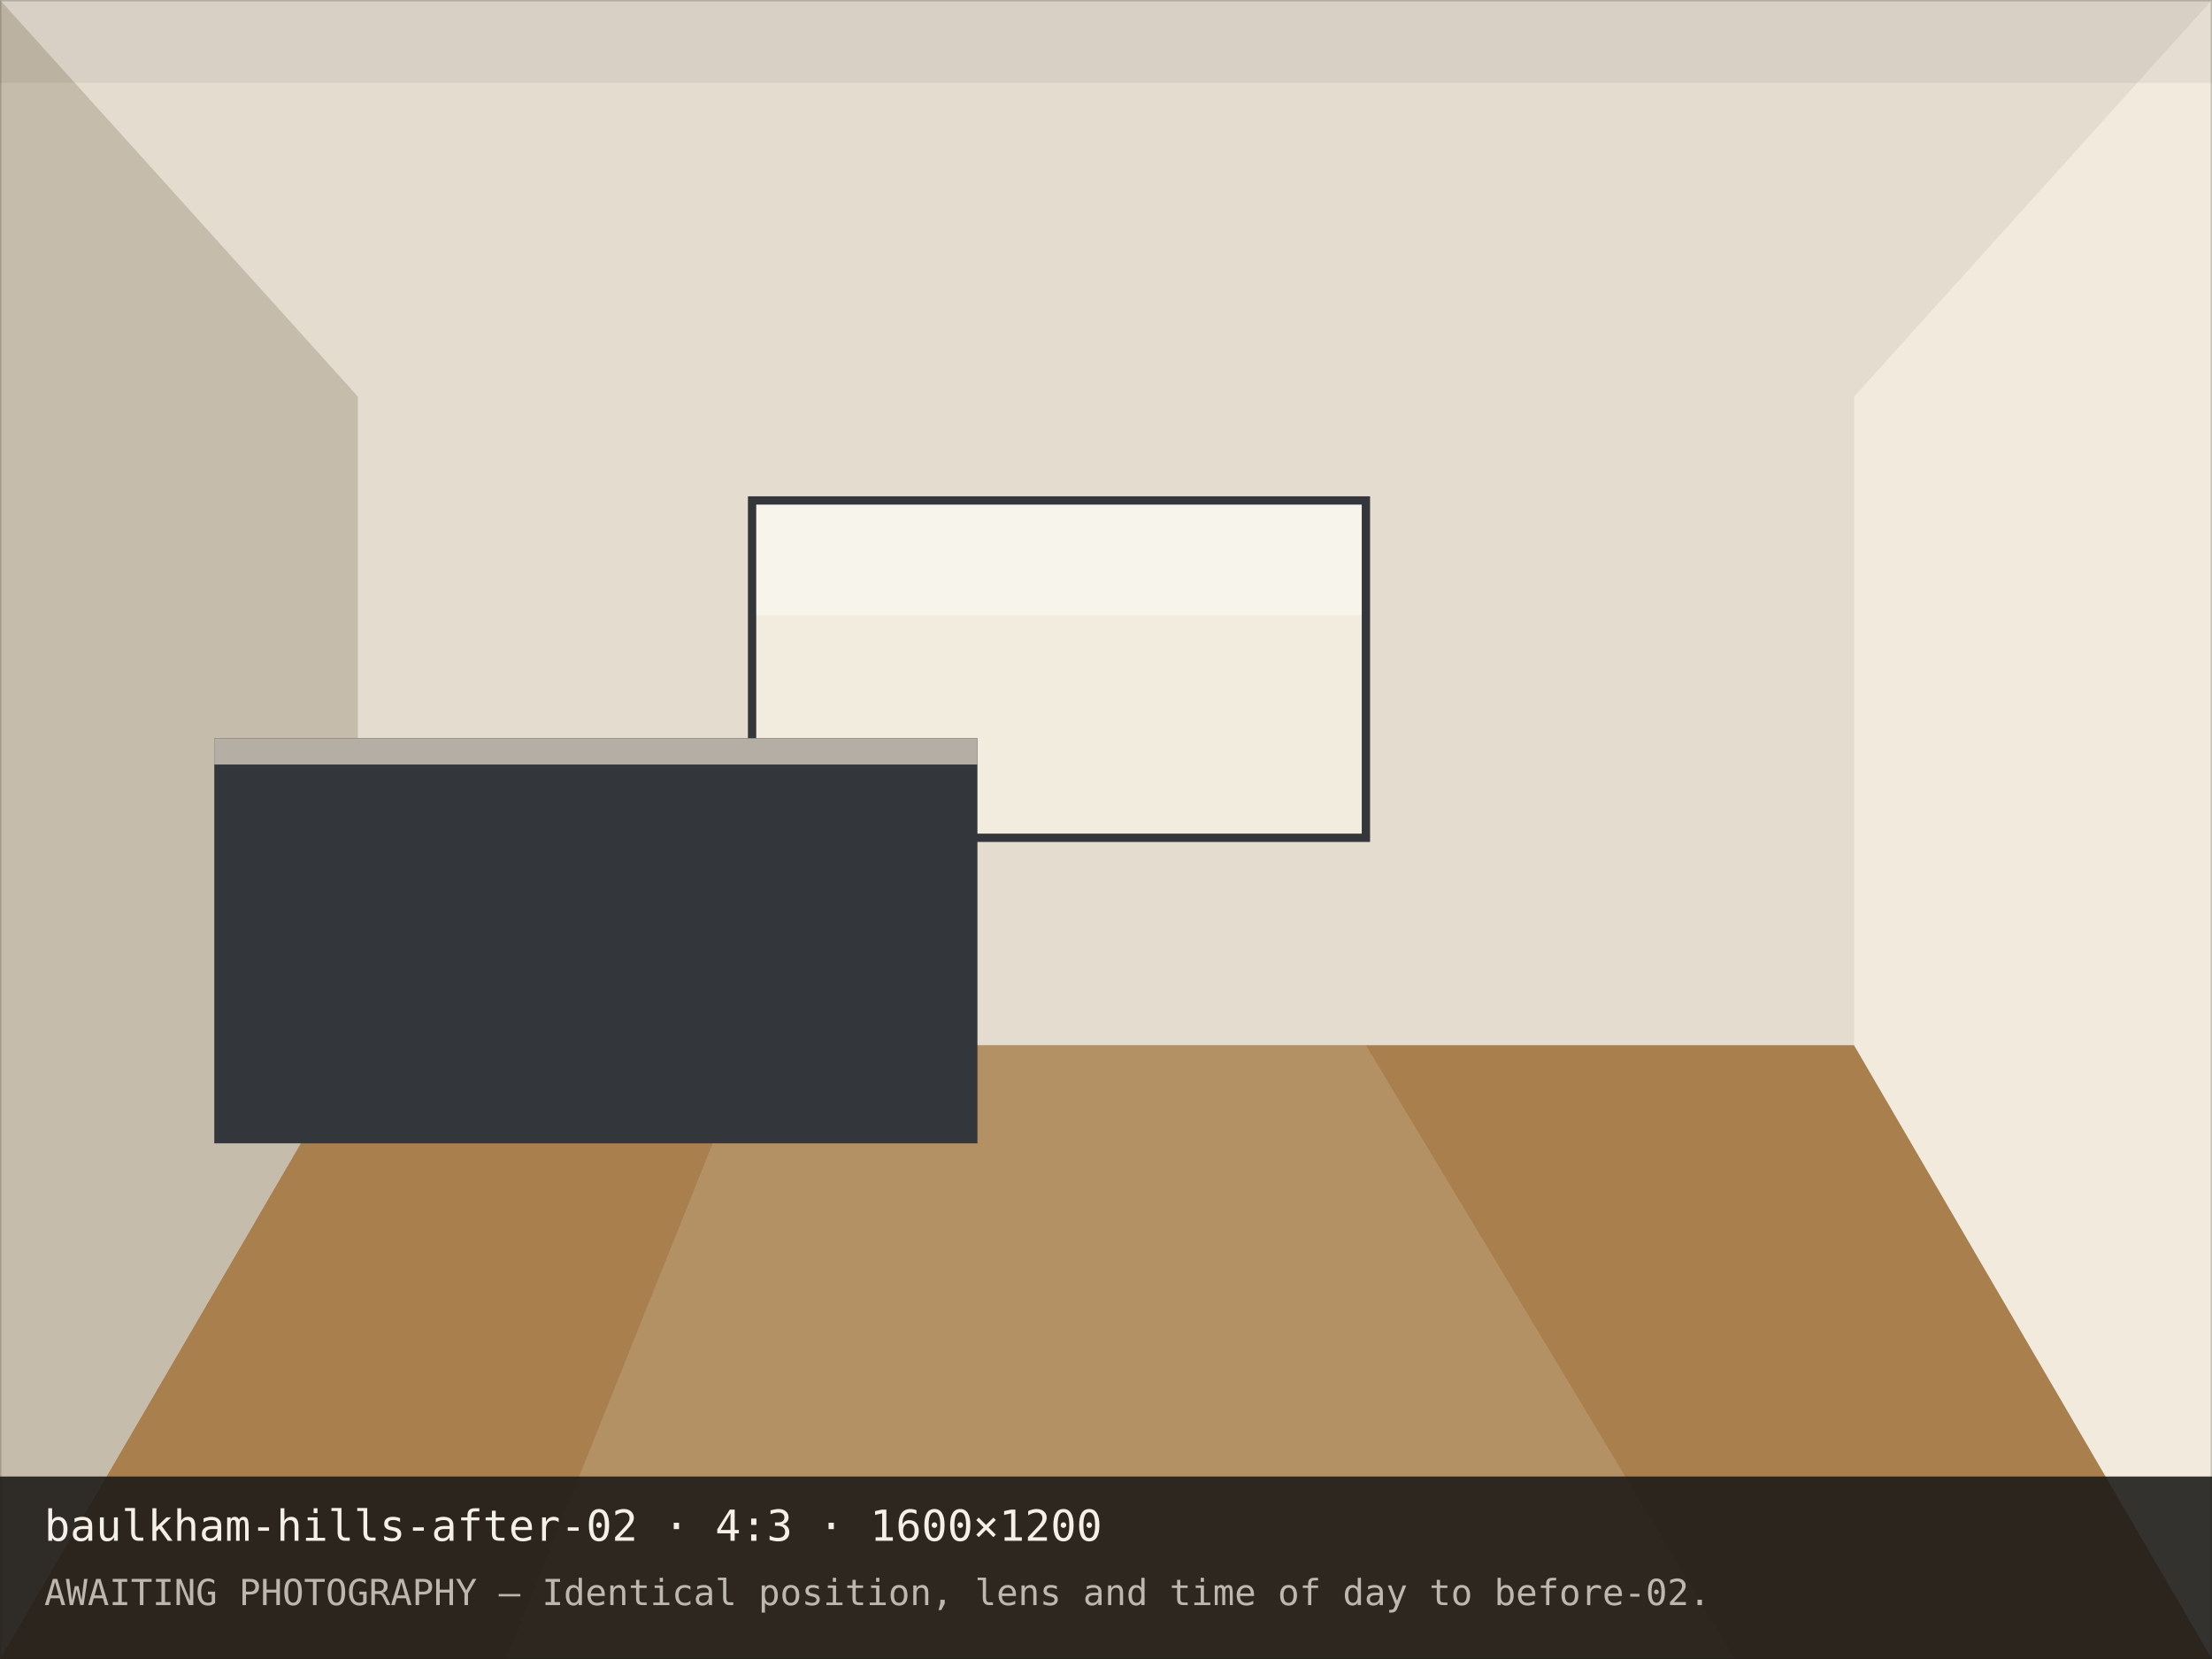
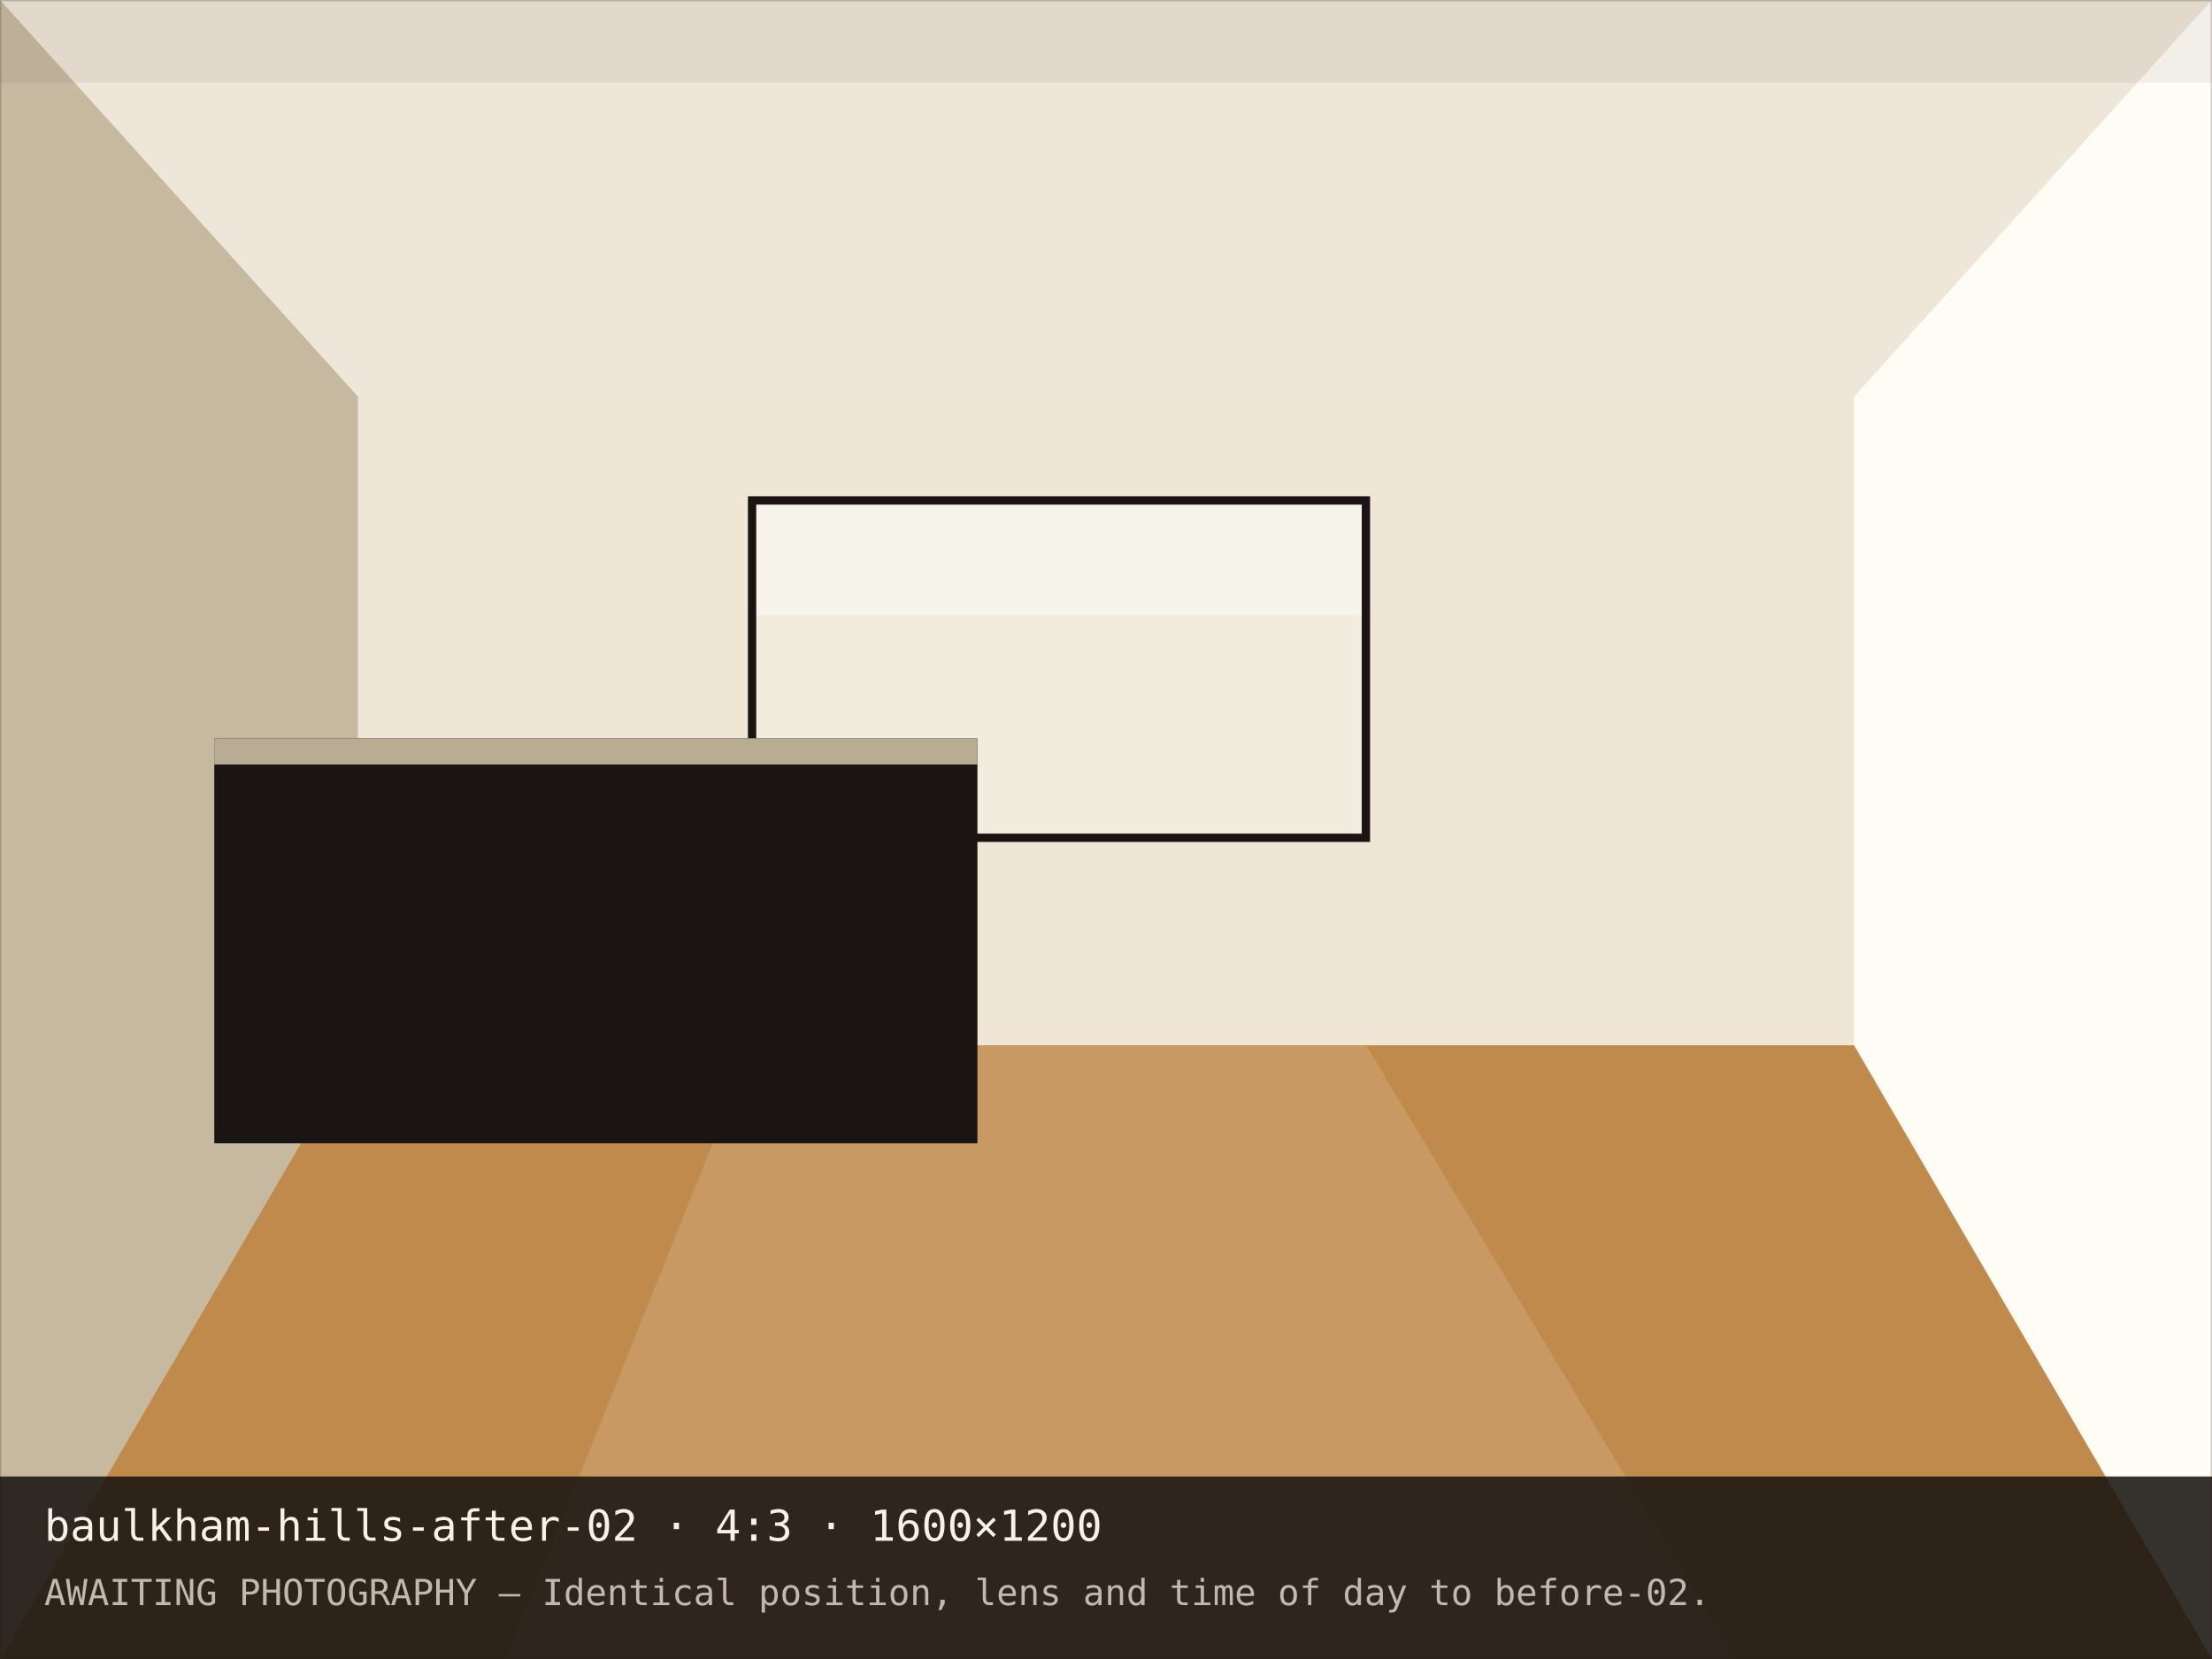
<svg xmlns="http://www.w3.org/2000/svg" width="1600" height="1200" viewBox="0 0 1600 1200" role="img" aria-label="Temporary placeholder awaiting photography: Identical position, lens and time of day to before-02.">
-   <rect x="0" y="0" width="1600" height="881" fill="#e4dcce" />
-   <polygon points="0,0 1600,0 1341,287 259,287" fill="#e3dccf" />
-   <polygon points="0,0 259,287 259,756 0,1200" fill="#c5bcab" />
-   <polygon points="1600,0 1341,287 1341,756 1600,1200" fill="#f1eadd" />
-   <rect x="259" y="287" width="1082" height="469" fill="#e4dcce" />
+   <rect x="0" y="0" width="1600" height="881" fill="#efe6d6" />
+   <polygon points="0,0 1600,0 1341,287 259,287" fill="#eee6d8" />
+   <polygon points="0,0 259,287 259,756 0,1200" fill="#c7b9a0" />
+   <polygon points="1600,0 1341,287 1341,756 1600,1200" fill="#fffcf5" />
+   <rect x="259" y="287" width="1082" height="469" fill="#efe6d6" />
  <rect x="544" y="362" width="444" height="244" fill="#F2ECDF" />
  <rect x="544" y="362" width="444" height="83" fill="#FFFFFF" opacity="0.4" />
-   <rect x="544" y="362" width="444" height="244" fill="none" stroke="#33363a" stroke-width="6" />
-   <polygon points="0,1200 259,756 1341,756 1600,1200" fill="#a97f4e" />
+   <rect x="544" y="362" width="444" height="244" fill="none" stroke="#1a1512" stroke-width="6" />
+   <polygon points="0,1200 259,756 1341,756 1600,1200" fill="#c08a4c" />
  <polygon points="544,756 988,756 1255,1200 366,1200" fill="#FFFFFF" opacity="0.13" />
-   <rect x="155" y="534" width="552" height="293" fill="#33363a" />
-   <rect x="155" y="534" width="552" height="19" fill="#b4aea4" />
-   <rect x="0" y="0" width="1600" height="60" fill="#1B1917" opacity="0.06" />
-   <rect x="0" y="1068" width="1600" height="132" fill="#1B1917" opacity="0.88" />
-   <text x="32" y="1114.5" font-family="ui-monospace, Menlo, monospace" font-size="31" fill="#F4EFE7">baulkham-hills-after-02 · 4:3 · 1600×1200</text>
-   <text x="32" y="1161" font-family="ui-monospace, Menlo, monospace" font-size="26" fill="#F4EFE7" opacity="0.72">AWAITING PHOTOGRAPHY — Identical position, lens and time of day to before-02.</text>
-   <rect x="0.5" y="0.5" width="1599" height="1199" fill="none" stroke="#1B1917" stroke-opacity="0.2" />
+   <rect x="155" y="534" width="552" height="293" fill="#1a1512" />
+   <rect x="155" y="534" width="552" height="19" fill="#b9ac94" />
+   <rect x="0" y="0" width="1600" height="60" fill="#1A1512" opacity="0.06" />
+   <rect x="0" y="1068" width="1600" height="132" fill="#1A1512" opacity="0.88" />
+   <text x="32" y="1114.5" font-family="ui-monospace, Menlo, monospace" font-size="31" fill="#F7F2E7">baulkham-hills-after-02 · 4:3 · 1600×1200</text>
+   <text x="32" y="1161" font-family="ui-monospace, Menlo, monospace" font-size="26" fill="#F7F2E7" opacity="0.72">AWAITING PHOTOGRAPHY — Identical position, lens and time of day to before-02.</text>
+   <rect x="0.5" y="0.5" width="1599" height="1199" fill="none" stroke="#1A1512" stroke-opacity="0.2" />
</svg>
